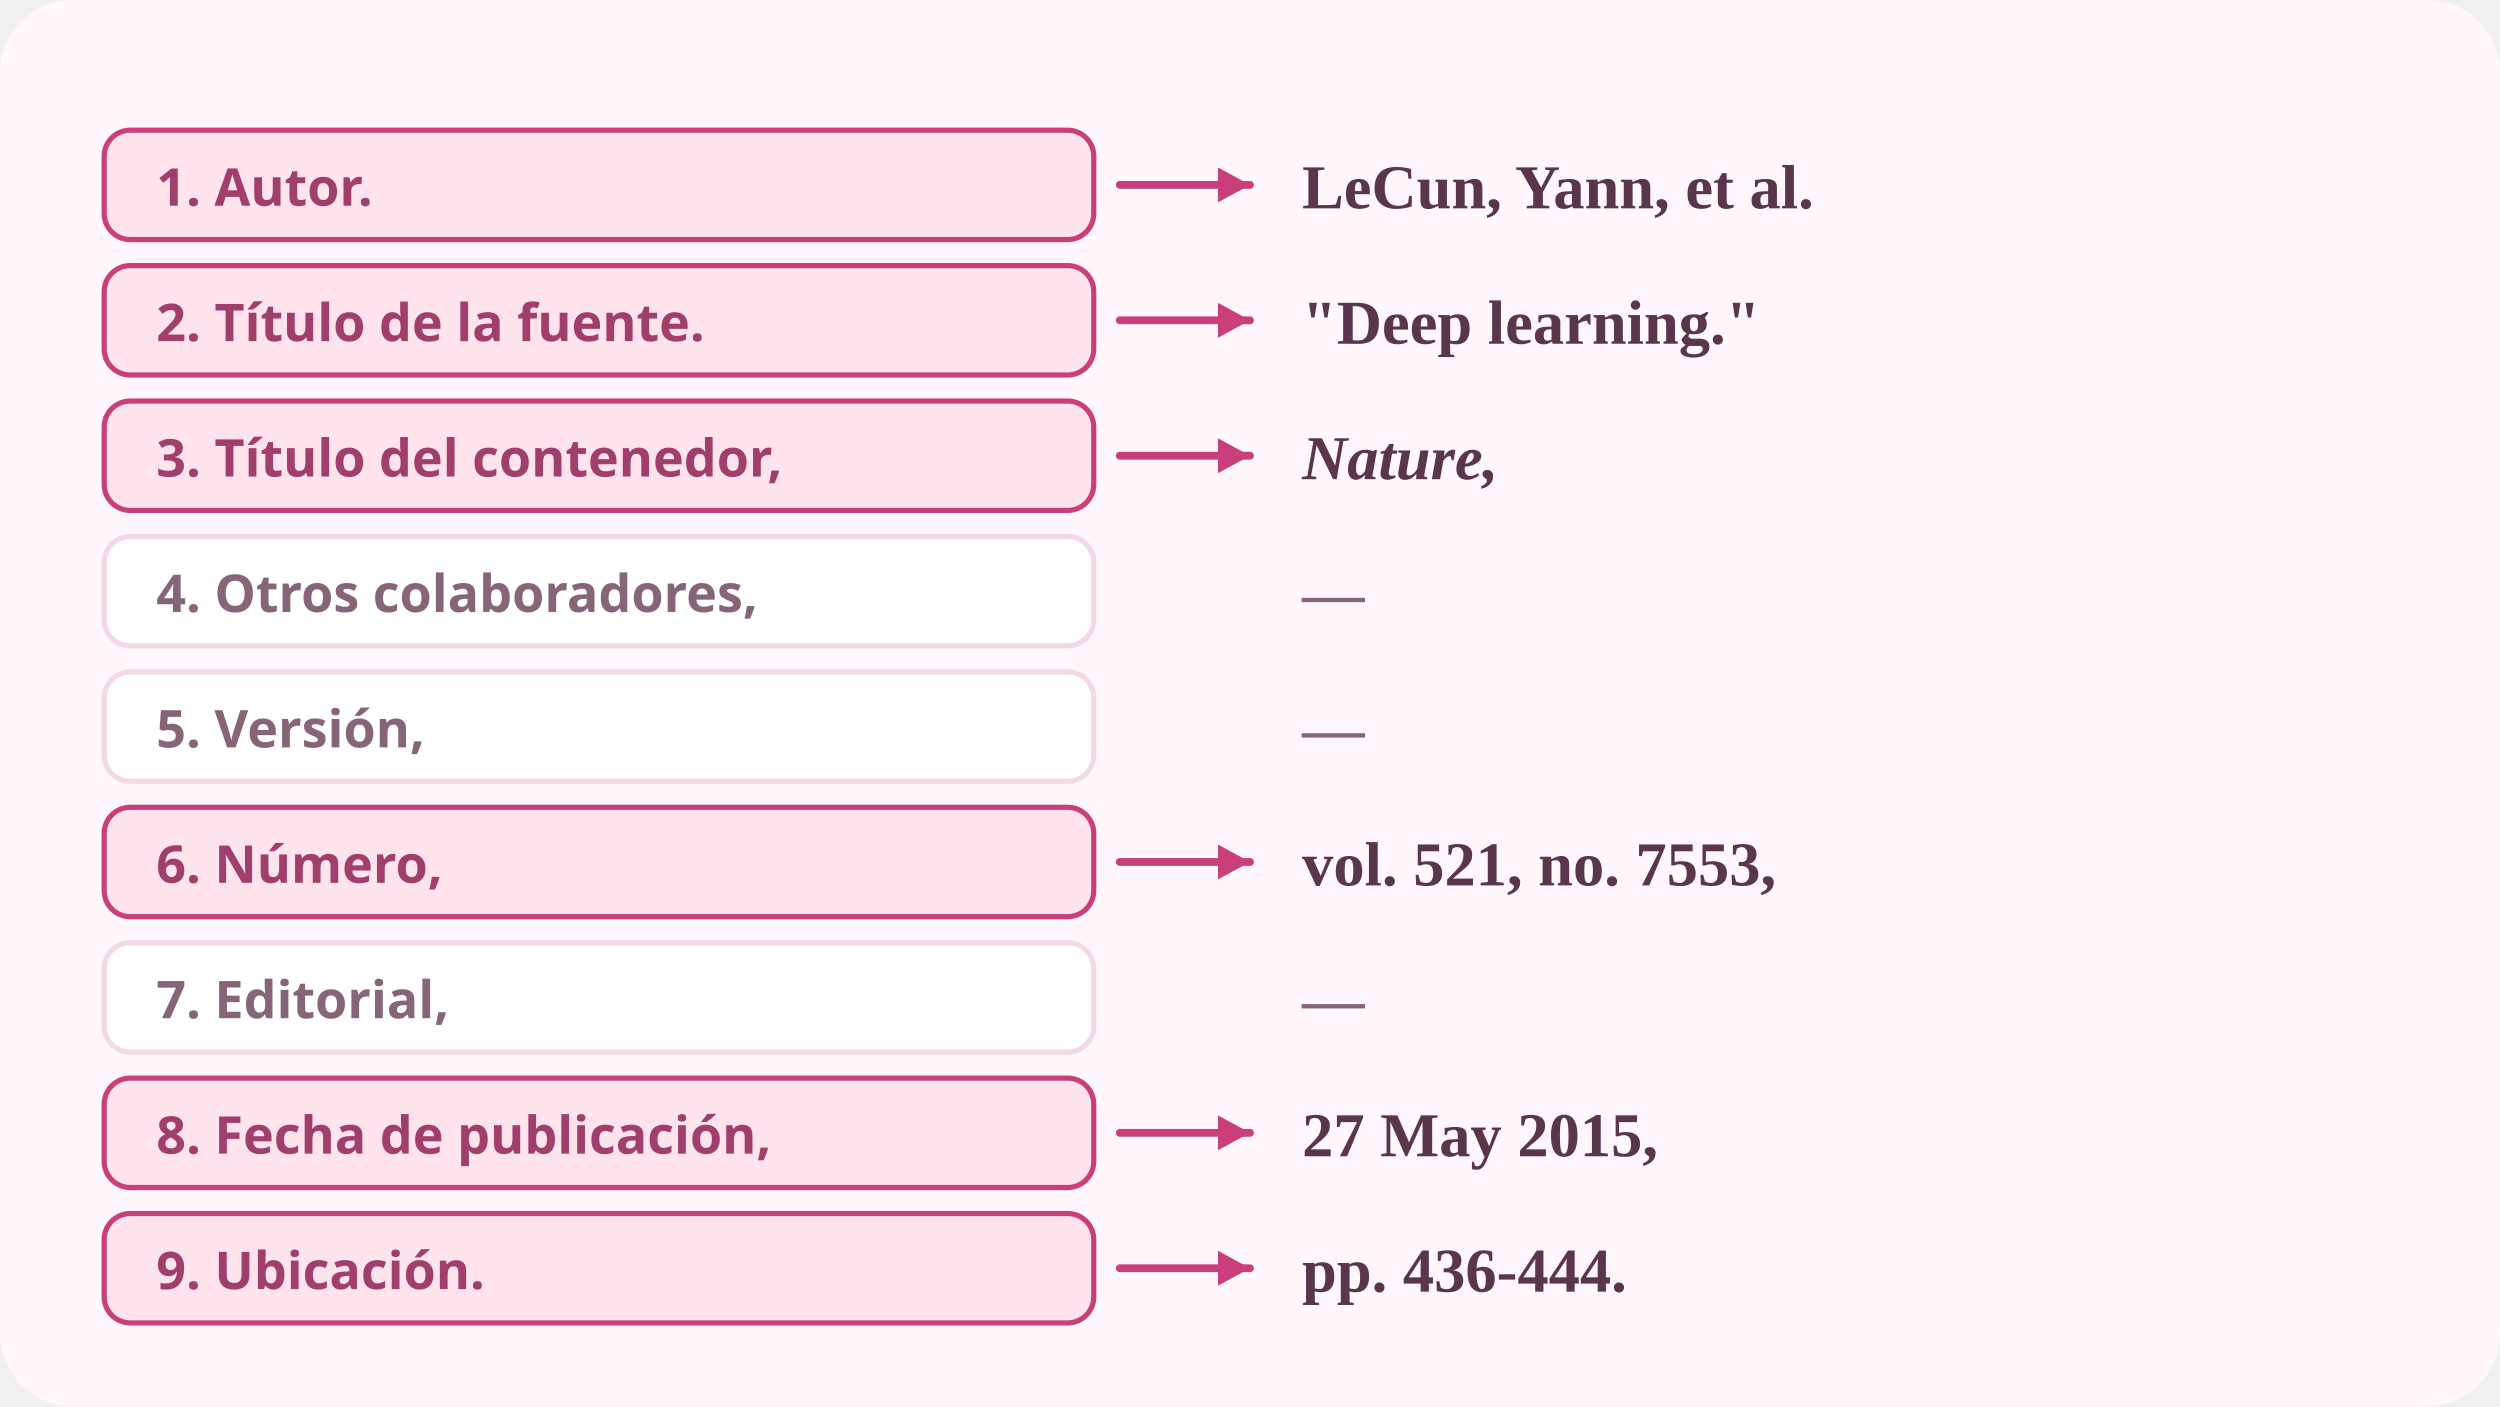
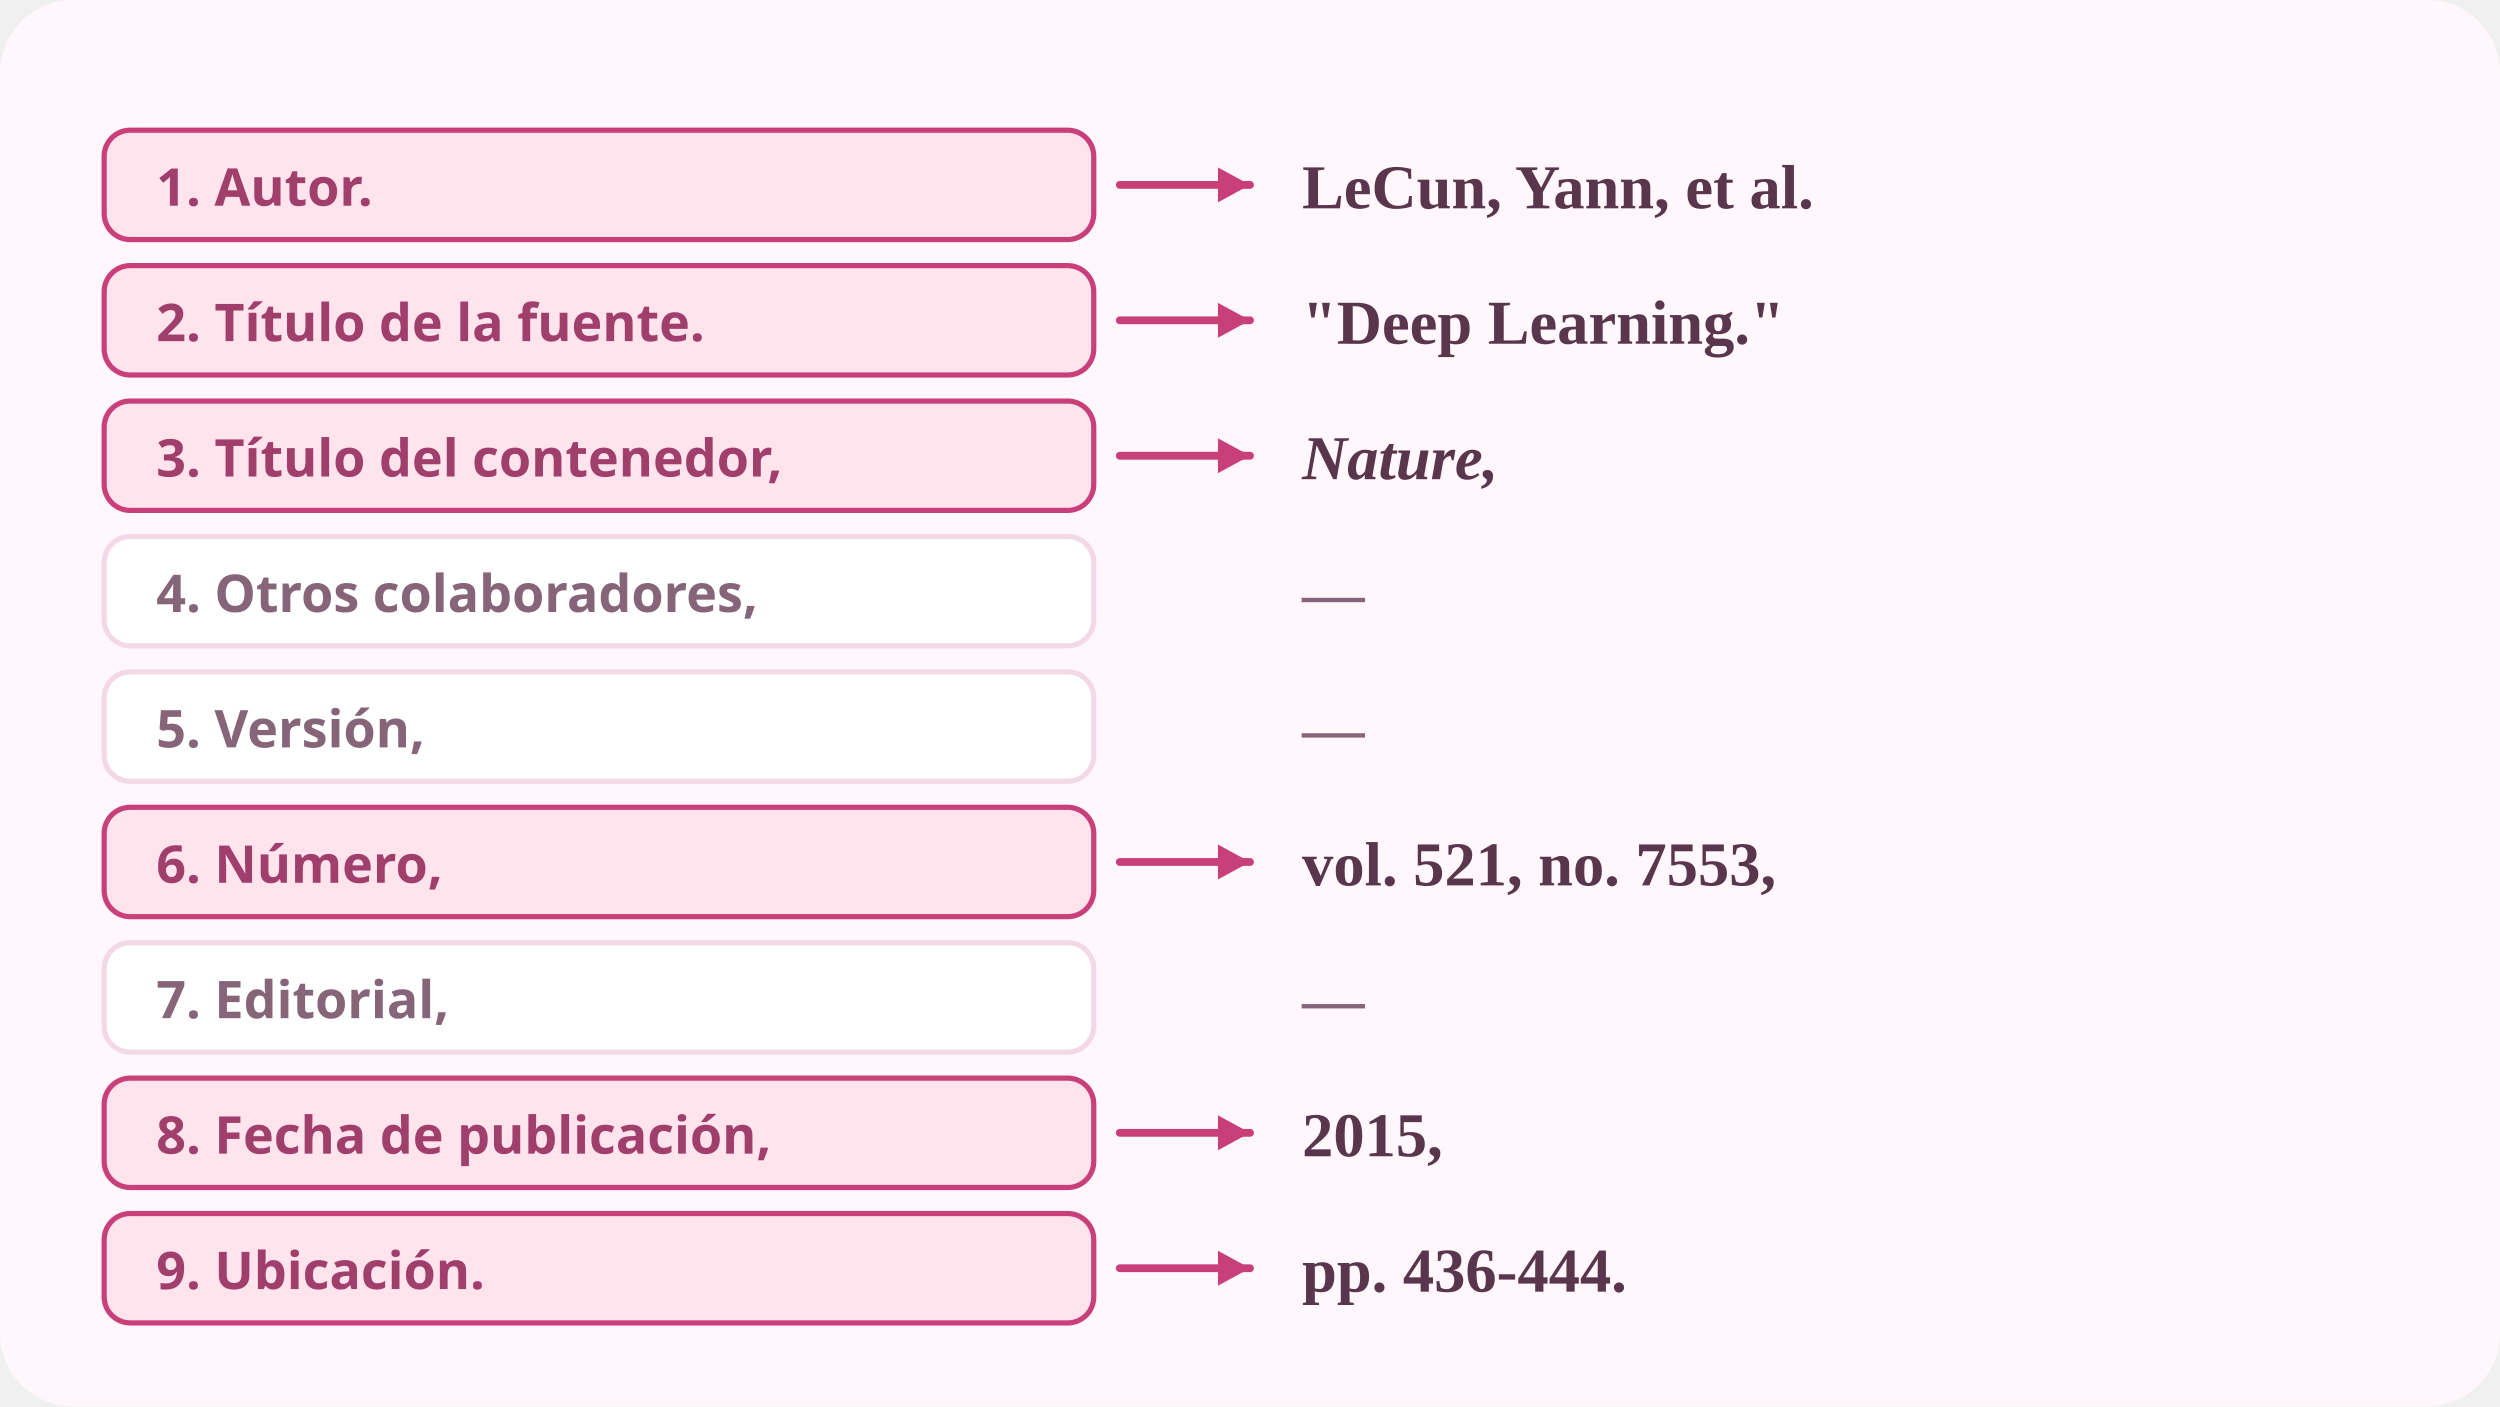
<svg xmlns="http://www.w3.org/2000/svg" viewBox="0 0 960 540" role="img" aria-label="Los elementos básicos de MLA 9 en orden, con un artículo de revista completado.">
  <rect width="960" height="540" rx="28" fill="#fff7fb" />
  <rect x="40" y="50" width="380" height="42" rx="10" fill="#ffe4ee" stroke="#c83f79" stroke-width="2" />
  <text x="60" y="79" fill="#a13f6c" font-size="20" font-weight="800" text-anchor="start" font-family="system-ui,'PingFang SC','Noto Sans SC','Hiragino Sans',sans-serif">1. Autor.</text>
  <line x1="430" y1="71" x2="480" y2="71" stroke="#c83f79" stroke-width="3" stroke-linecap="round" />
  <path d="M480 71 L467.7 77.7 L467.7 64.3 Z" fill="#c83f79" />
  <text x="500" y="80" fill="#59364b" font-size="24" font-weight="600" font-family="Georgia,'Times New Roman',serif">LeCun, Yann, et al.</text>
  <rect x="40" y="102" width="380" height="42" rx="10" fill="#ffe4ee" stroke="#c83f79" stroke-width="2" />
  <text x="60" y="131" fill="#a13f6c" font-size="20" font-weight="800" text-anchor="start" font-family="system-ui,'PingFang SC','Noto Sans SC','Hiragino Sans',sans-serif">2. Título de la fuente.</text>
  <line x1="430" y1="123" x2="480" y2="123" stroke="#c83f79" stroke-width="3" stroke-linecap="round" />
  <path d="M480 123 L467.7 129.7 L467.7 116.3 Z" fill="#c83f79" />
-   <text x="500" y="132" fill="#59364b" font-size="24" font-weight="600" font-family="Georgia,'Times New Roman',serif">"Deep learning."</text>
+   <text x="500" y="132" fill="#59364b" font-size="24" font-weight="600" font-family="Georgia,'Times New Roman',serif">"Deep Learning."</text>
  <rect x="40" y="154" width="380" height="42" rx="10" fill="#ffe4ee" stroke="#c83f79" stroke-width="2" />
  <text x="60" y="183" fill="#a13f6c" font-size="20" font-weight="800" text-anchor="start" font-family="system-ui,'PingFang SC','Noto Sans SC','Hiragino Sans',sans-serif">3. Título del contenedor,</text>
  <line x1="430" y1="175" x2="480" y2="175" stroke="#c83f79" stroke-width="3" stroke-linecap="round" />
  <path d="M480 175 L467.7 181.7 L467.7 168.3 Z" fill="#c83f79" />
  <text x="500" y="184" fill="#59364b" font-size="24" font-weight="600" font-family="Georgia,'Times New Roman',serif" font-style="italic">Nature,</text>
  <rect x="40" y="206" width="380" height="42" rx="10" fill="#ffffff" stroke="#f2d9e5" stroke-width="2" />
  <text x="60" y="235" fill="#876579" font-size="20" font-weight="800" text-anchor="start" font-family="system-ui,'PingFang SC','Noto Sans SC','Hiragino Sans',sans-serif">4. Otros colaboradores,</text>
  <text x="500" y="236" fill="#876579" font-size="24" font-weight="600" font-family="Georgia,'Times New Roman',serif">—</text>
  <rect x="40" y="258" width="380" height="42" rx="10" fill="#ffffff" stroke="#f2d9e5" stroke-width="2" />
  <text x="60" y="287" fill="#876579" font-size="20" font-weight="800" text-anchor="start" font-family="system-ui,'PingFang SC','Noto Sans SC','Hiragino Sans',sans-serif">5. Versión,</text>
  <text x="500" y="288" fill="#876579" font-size="24" font-weight="600" font-family="Georgia,'Times New Roman',serif">—</text>
  <rect x="40" y="310" width="380" height="42" rx="10" fill="#ffe4ee" stroke="#c83f79" stroke-width="2" />
  <text x="60" y="339" fill="#a13f6c" font-size="20" font-weight="800" text-anchor="start" font-family="system-ui,'PingFang SC','Noto Sans SC','Hiragino Sans',sans-serif">6. Número,</text>
  <line x1="430" y1="331" x2="480" y2="331" stroke="#c83f79" stroke-width="3" stroke-linecap="round" />
  <path d="M480 331 L467.7 337.7 L467.7 324.3 Z" fill="#c83f79" />
  <text x="500" y="340" fill="#59364b" font-size="24" font-weight="600" font-family="Georgia,'Times New Roman',serif">vol. 521, no. 7553,</text>
  <rect x="40" y="362" width="380" height="42" rx="10" fill="#ffffff" stroke="#f2d9e5" stroke-width="2" />
  <text x="60" y="391" fill="#876579" font-size="20" font-weight="800" text-anchor="start" font-family="system-ui,'PingFang SC','Noto Sans SC','Hiragino Sans',sans-serif">7. Editorial,</text>
  <text x="500" y="392" fill="#876579" font-size="24" font-weight="600" font-family="Georgia,'Times New Roman',serif">—</text>
  <rect x="40" y="414" width="380" height="42" rx="10" fill="#ffe4ee" stroke="#c83f79" stroke-width="2" />
  <text x="60" y="443" fill="#a13f6c" font-size="20" font-weight="800" text-anchor="start" font-family="system-ui,'PingFang SC','Noto Sans SC','Hiragino Sans',sans-serif">8. Fecha de publicación,</text>
  <line x1="430" y1="435" x2="480" y2="435" stroke="#c83f79" stroke-width="3" stroke-linecap="round" />
  <path d="M480 435 L467.7 441.7 L467.7 428.3 Z" fill="#c83f79" />
-   <text x="500" y="444" fill="#59364b" font-size="24" font-weight="600" font-family="Georgia,'Times New Roman',serif">27 May 2015,</text>
+   <text x="500" y="444" fill="#59364b" font-size="24" font-weight="600" font-family="Georgia,'Times New Roman',serif">2015,</text>
  <rect x="40" y="466" width="380" height="42" rx="10" fill="#ffe4ee" stroke="#c83f79" stroke-width="2" />
  <text x="60" y="495" fill="#a13f6c" font-size="20" font-weight="800" text-anchor="start" font-family="system-ui,'PingFang SC','Noto Sans SC','Hiragino Sans',sans-serif">9. Ubicación.</text>
  <line x1="430" y1="487" x2="480" y2="487" stroke="#c83f79" stroke-width="3" stroke-linecap="round" />
  <path d="M480 487 L467.7 493.7 L467.7 480.3 Z" fill="#c83f79" />
  <text x="500" y="496" fill="#59364b" font-size="24" font-weight="600" font-family="Georgia,'Times New Roman',serif">pp. 436-444.</text>
</svg>
